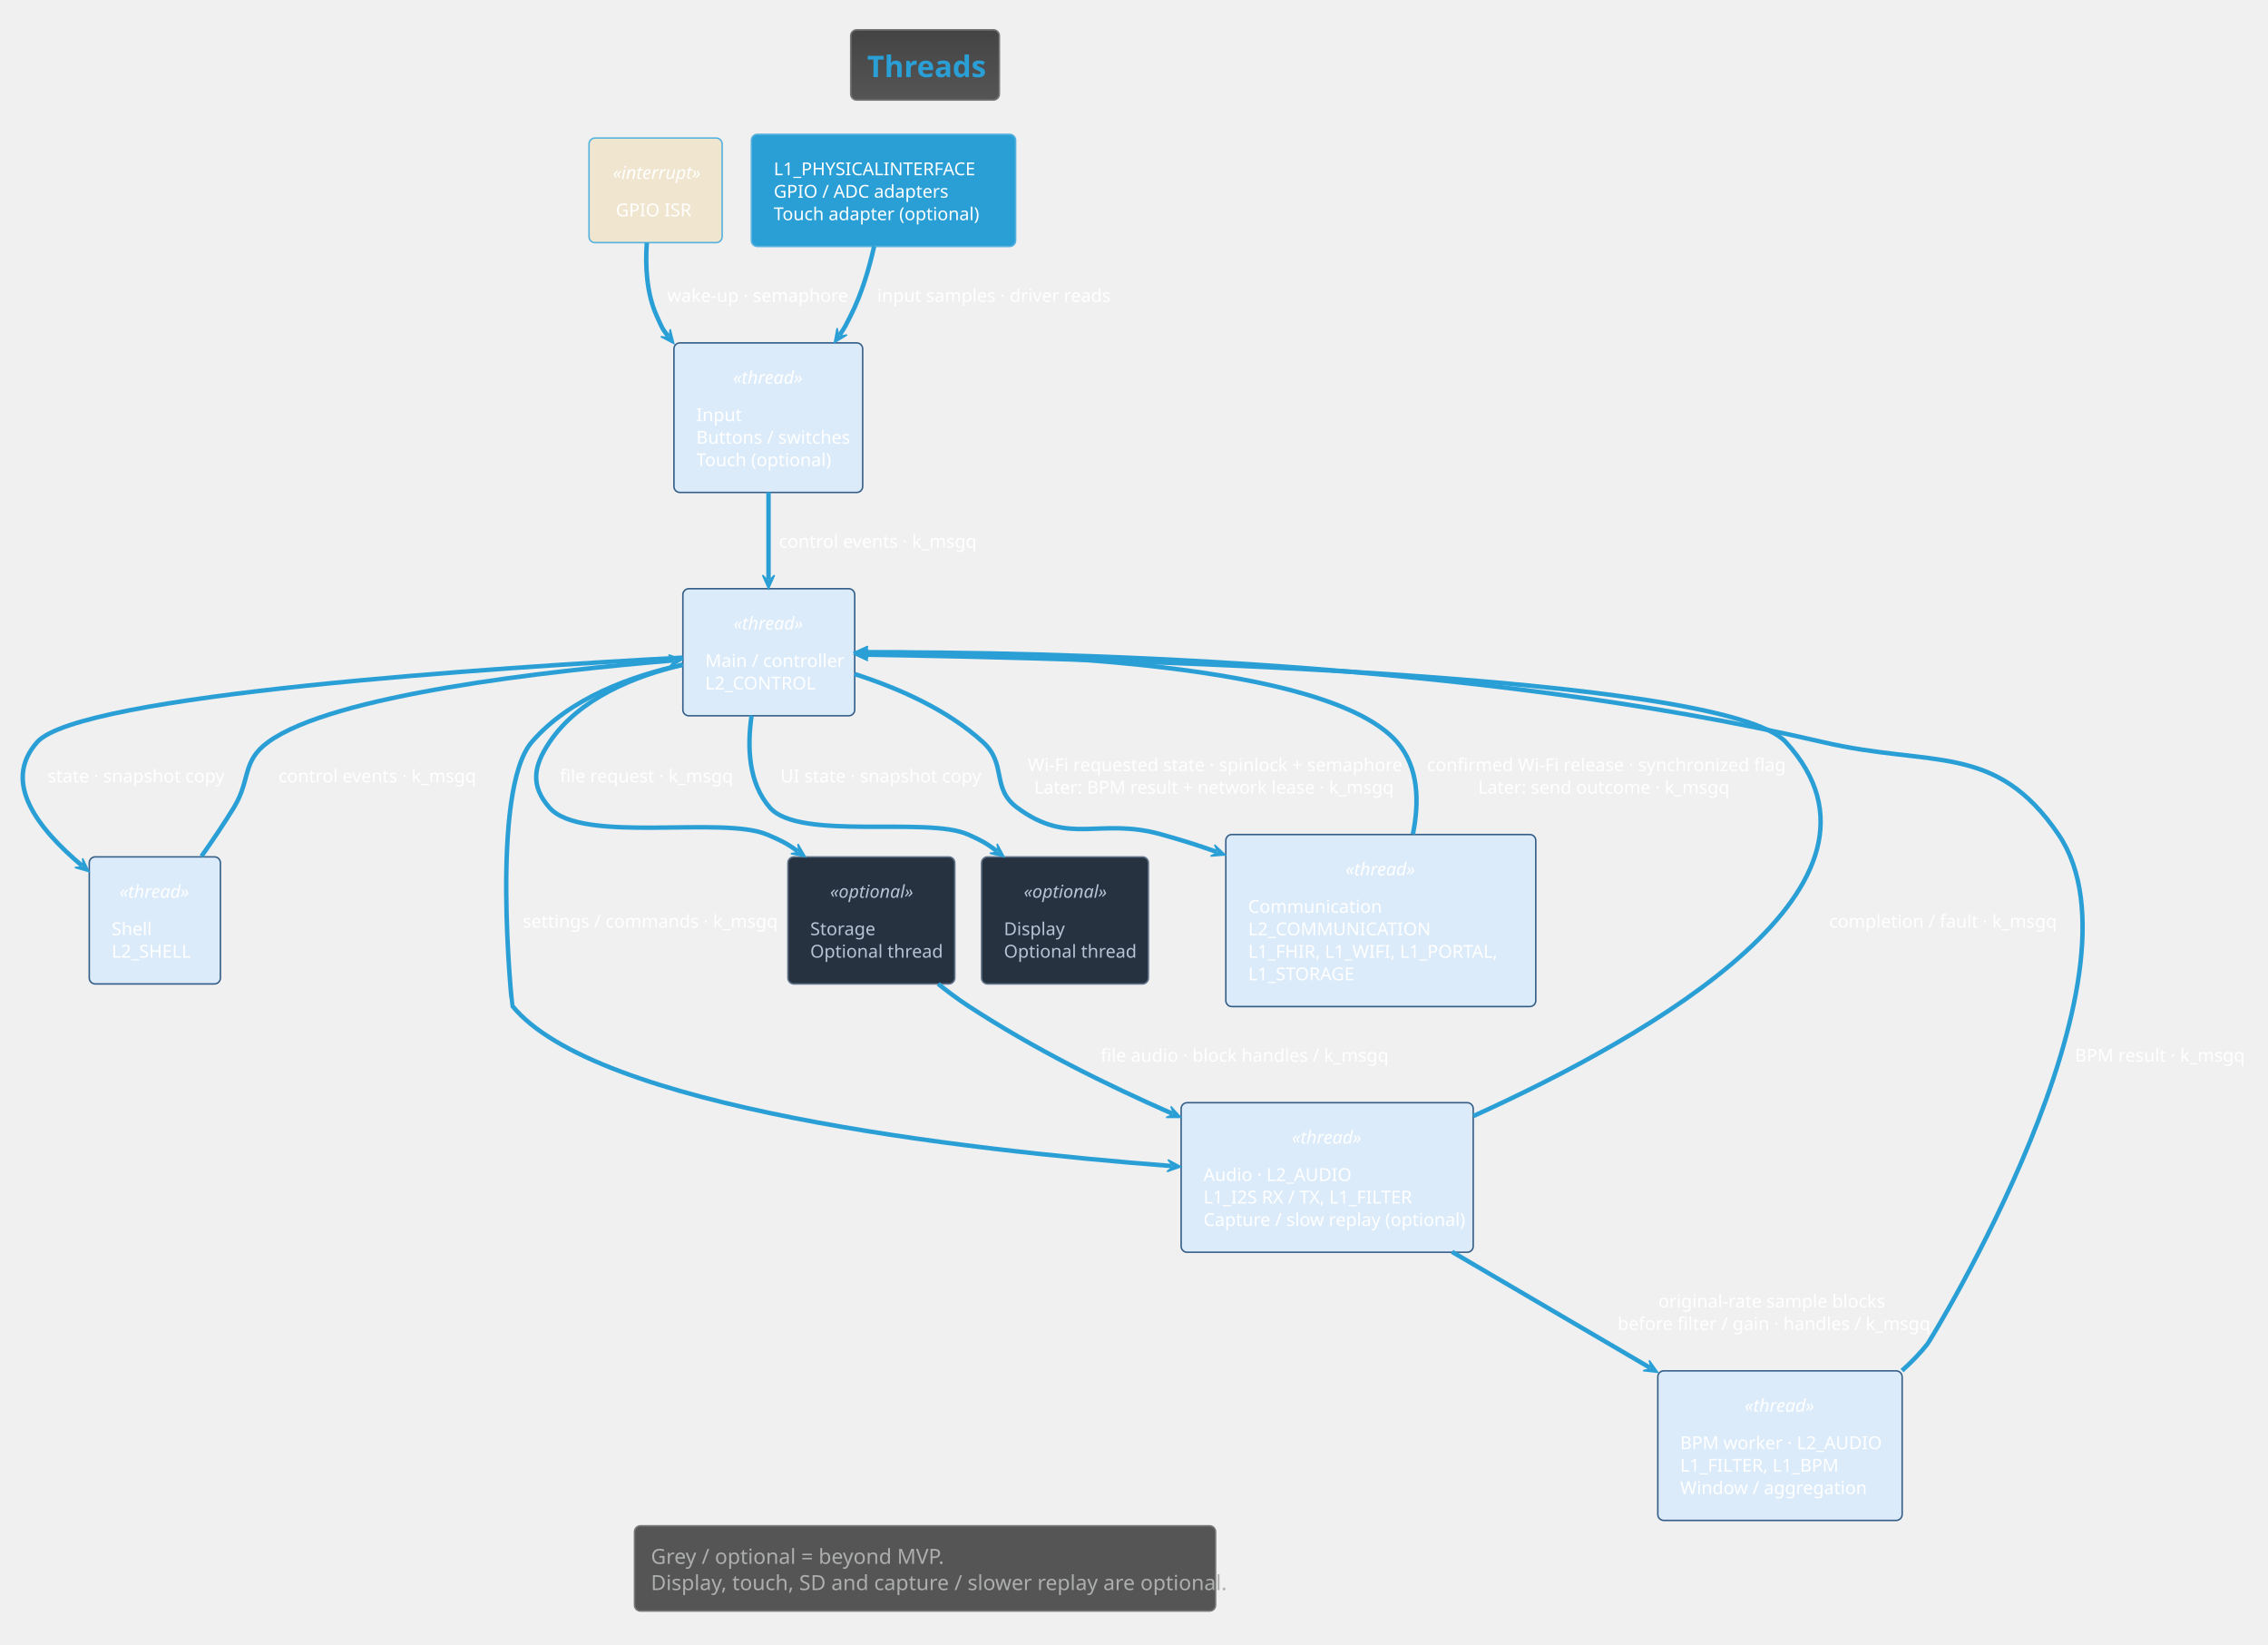
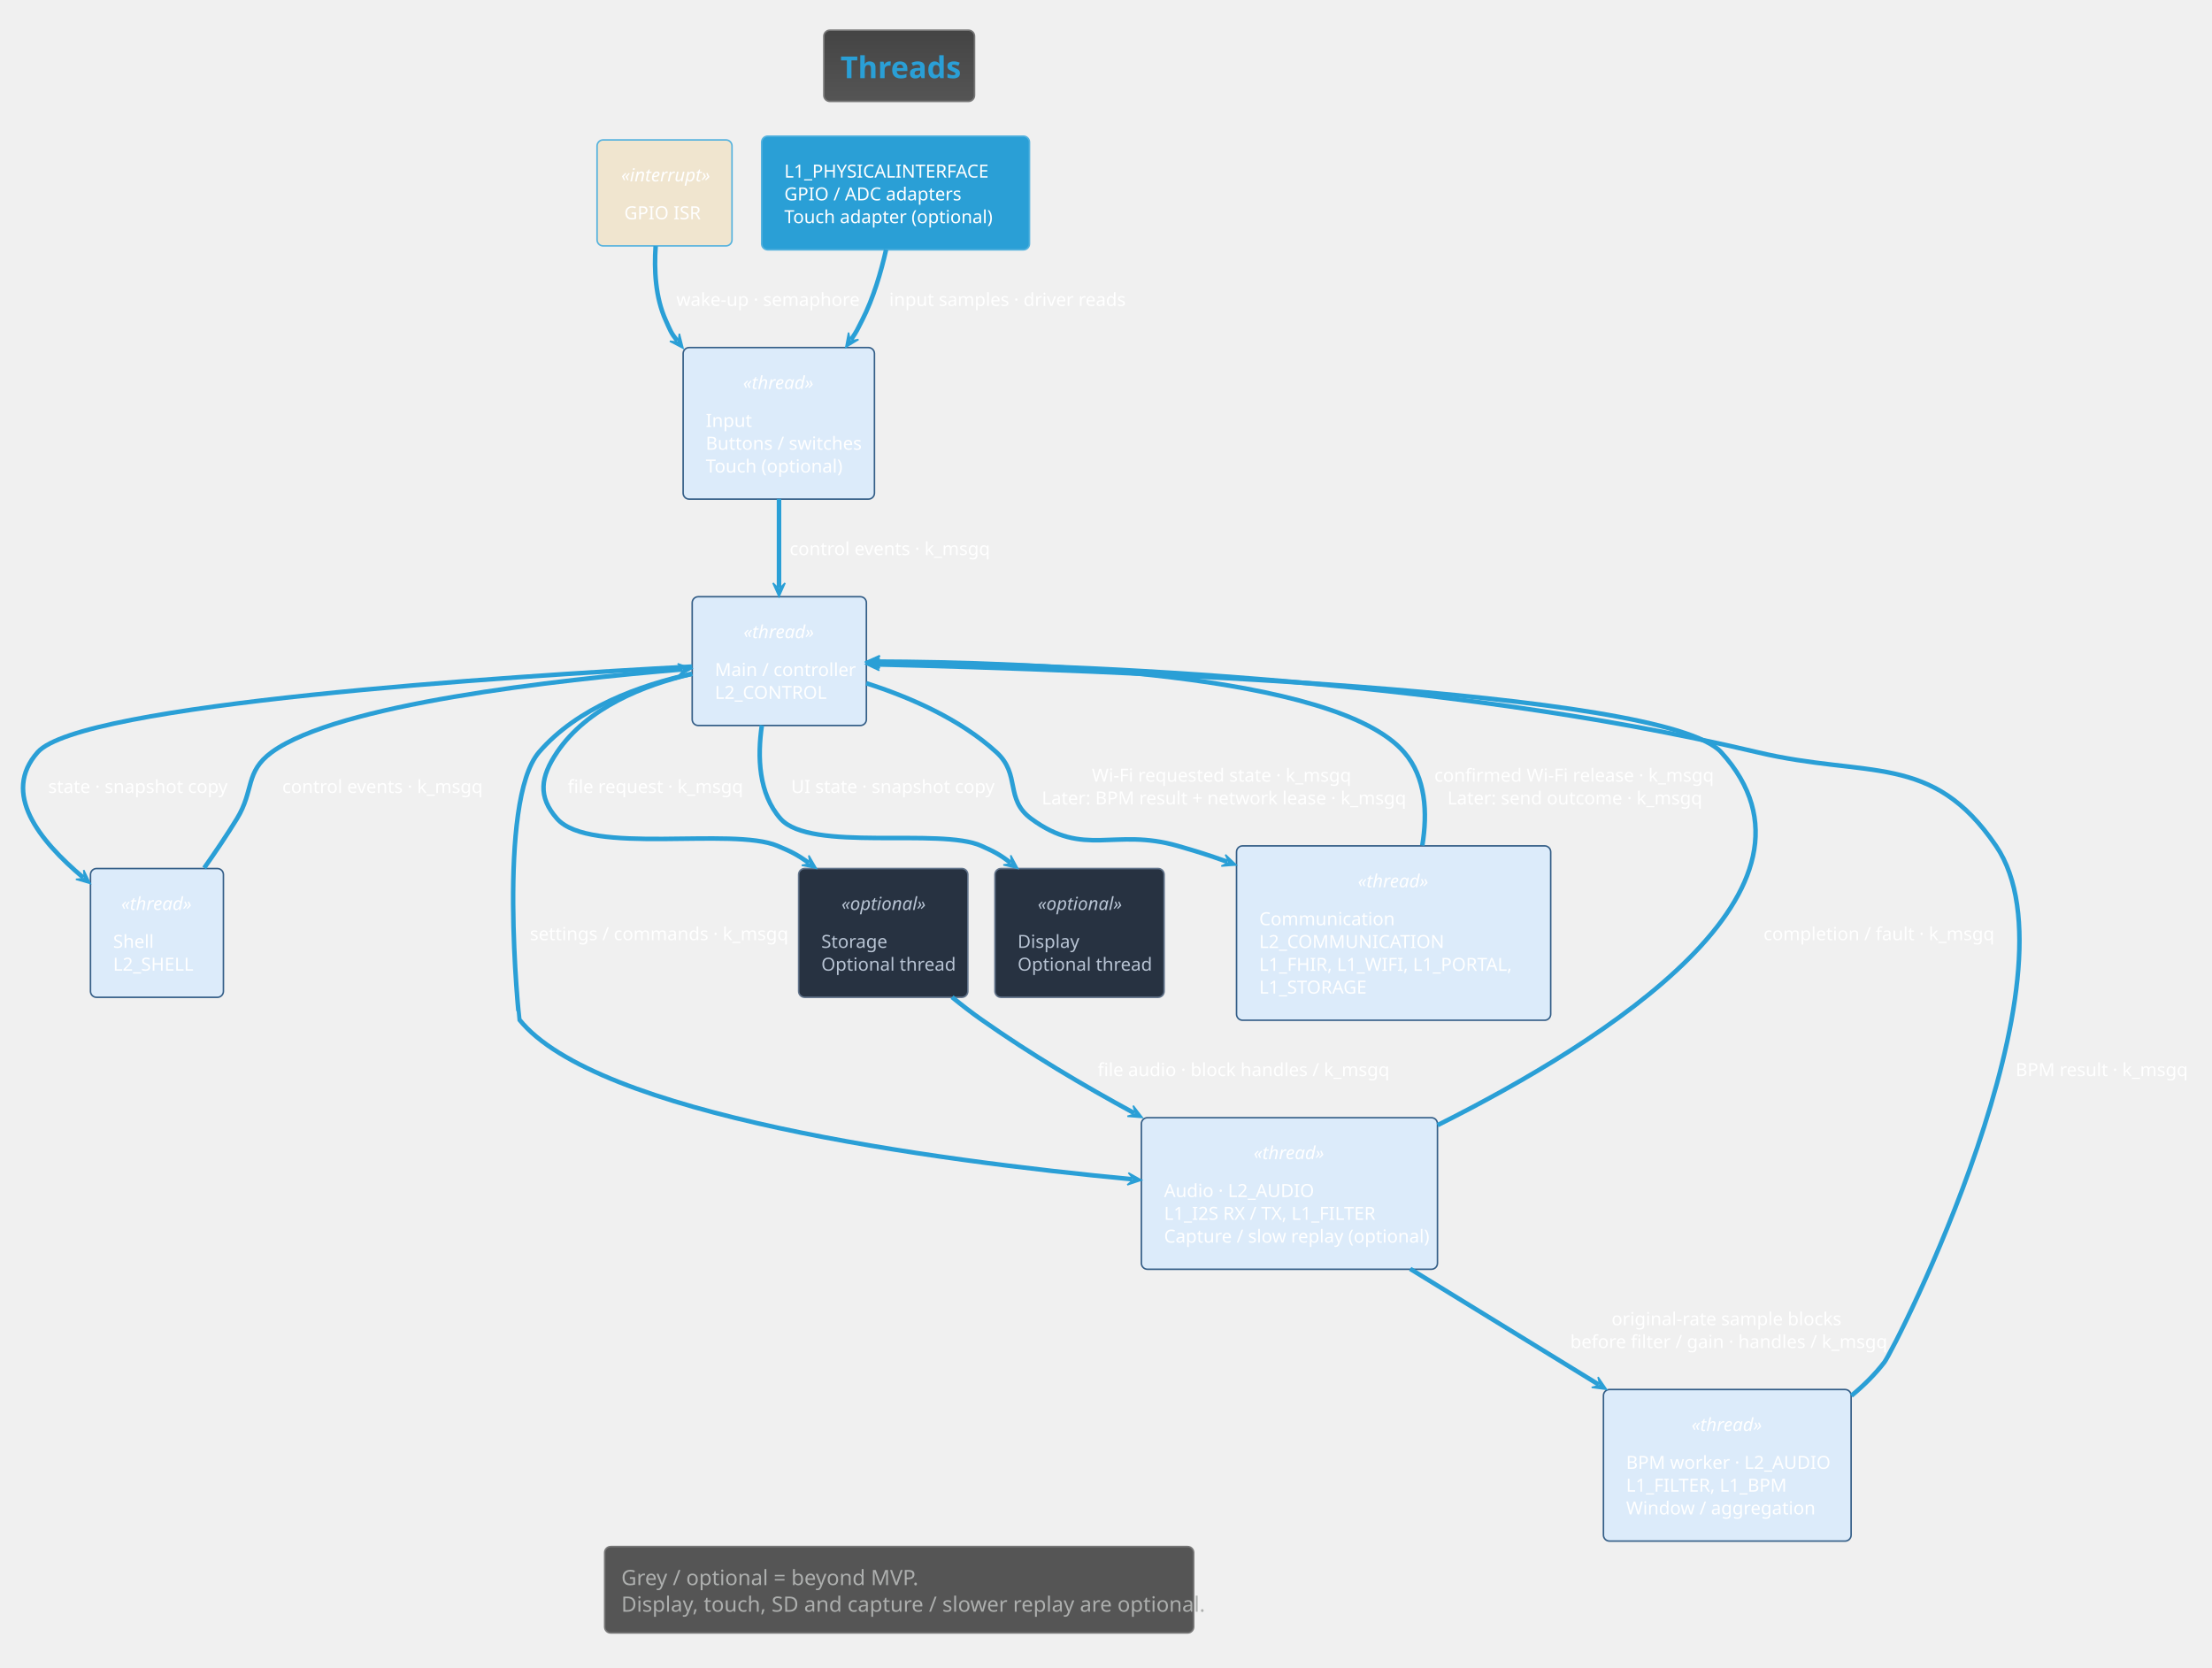
- <svg xmlns="http://www.w3.org/2000/svg" contentStyleType="text/css" data-diagram-type="DESCRIPTION" height="1150px" preserveAspectRatio="none" style="width:1586px;height:1150px;" version="1.1" viewBox="0 0 1586 1150" width="1586.458px" zoomAndPan="magnify">
+ <svg xmlns="http://www.w3.org/2000/svg" contentStyleType="text/css" data-diagram-type="DESCRIPTION" height="1150px" preserveAspectRatio="none" style="width:1526px;height:1150px;" version="1.1" viewBox="0 0 1526 1150" width="1526.042px" zoomAndPan="magnify">
  <defs>
-     <linearGradient id="guyvs589c5o0b0" x1="50%" x2="50%" y1="0%" y2="100%">
+     <linearGradient id="g1prpkh45wf9f0" x1="50%" x2="50%" y1="0%" y2="100%">
      <stop offset="0%" stop-color="#444444" />
      <stop offset="100%" stop-color="#555555" />
    </linearGradient>
  </defs>
  <g>
    <g class="title" data-source-line="16">
-       <rect fill="url(#guyvs589c5o0b0)" height="49.121" rx="4.167" ry="4.167" style="stroke:#777777;stroke-width:1.042;" width="103.961" x="594.894" y="20.833" />
-       <text fill="#2a9fd6" font-family="sans-serif" font-size="20.833" font-weight="bold" lengthAdjust="spacing" textLength="81.044" x="606.353" y="53.919">Threads</text>
+       <rect fill="url(#g1prpkh45wf9f0)" height="49.121" rx="4.167" ry="4.167" style="stroke:#777777;stroke-width:1.042;" width="103.961" x="568.332" y="20.833" />
+       <text fill="#2A9FD6" font-family="sans-serif" font-size="20.833" font-weight="bold" lengthAdjust="spacing" textLength="81.044" x="579.79" y="53.919">Threads</text>
    </g>
    <g class="entity" data-qualified-name="irq" data-source-line="23" id="ent0002">
-       <rect fill="#f0e5cf" height="73.112" rx="4.167" ry="4.167" style="stroke:#55b2de;stroke-width:1.042;" width="93.093" x="411.902" y="96.517" />
-       <text fill="#ffffff" font-family="sans-serif" font-size="12.5" font-style="italic" lengthAdjust="spacing" textLength="59.76" x="428.569" y="125.118">«interrupt»</text>
-       <text fill="#ffffff" font-family="sans-serif" font-size="12.5" lengthAdjust="spacing" textLength="55.566" x="430.665" y="151.257">GPIO ISR</text>
+       <rect fill="#F0E5CF" height="73.112" rx="4.167" ry="4.167" style="stroke:#55B2DE;stroke-width:1.042;" width="93.093" x="411.902" y="96.517" />
+       <text fill="#FFFFFF" font-family="sans-serif" font-size="12.5" font-style="italic" lengthAdjust="spacing" textLength="59.76" x="428.569" y="125.118">«interrupt»</text>
+       <text fill="#FFFFFF" font-family="sans-serif" font-size="12.5" lengthAdjust="spacing" textLength="55.566" x="430.665" y="151.257">GPIO ISR</text>
    </g>
    <g class="entity" data-qualified-name="adapters" data-source-line="24" id="ent0003">
-       <rect fill="#2a9fd6" height="78.418" rx="4.167" ry="4.167" style="stroke:#55b2de;stroke-width:1.042;" width="184.772" x="525.444" y="93.913" />
-       <text fill="#ffffff" font-family="sans-serif" font-size="12.5" lengthAdjust="spacing" textLength="153.522" x="541.069" y="122.514">L1_PHYSICALINTERFACE</text>
-       <text fill="#ffffff" font-family="sans-serif" font-size="12.5" lengthAdjust="spacing" textLength="120.184" x="541.069" y="138.237">GPIO / ADC adapters</text>
-       <text fill="#ffffff" font-family="sans-serif" font-size="12.5" lengthAdjust="spacing" textLength="136.194" x="541.069" y="153.959">Touch adapter (optional)</text>
+       <rect fill="#2A9FD6" height="78.418" rx="4.167" ry="4.167" style="stroke:#55B2DE;stroke-width:1.042;" width="184.772" x="525.444" y="93.913" />
+       <text fill="#FFFFFF" font-family="sans-serif" font-size="12.5" lengthAdjust="spacing" textLength="153.522" x="541.069" y="122.514">L1_PHYSICALINTERFACE</text>
+       <text fill="#FFFFFF" font-family="sans-serif" font-size="12.5" lengthAdjust="spacing" textLength="120.184" x="541.069" y="138.237">GPIO / ADC adapters</text>
+       <text fill="#FFFFFF" font-family="sans-serif" font-size="12.5" lengthAdjust="spacing" textLength="136.194" x="541.069" y="153.959">Touch adapter (optional)</text>
    </g>
    <g class="entity" data-qualified-name="inp" data-source-line="25" id="ent0004">
-       <rect fill="#dcebfa" height="104.557" rx="4.167" ry="4.167" style="stroke:#345e87;stroke-width:1.042;" width="131.988" x="471.277" y="239.746" />
-       <text fill="#ffffff" font-family="sans-serif" font-size="12.5" font-style="italic" lengthAdjust="spacing" textLength="49.347" x="512.598" y="268.347">«thread»</text>
-       <text fill="#ffffff" font-family="sans-serif" font-size="12.5" lengthAdjust="spacing" textLength="27.802" x="486.902" y="294.486">Input</text>
-       <text fill="#ffffff" font-family="sans-serif" font-size="12.5" lengthAdjust="spacing" textLength="100.739" x="486.902" y="310.209">Buttons / switches</text>
-       <text fill="#ffffff" font-family="sans-serif" font-size="12.5" lengthAdjust="spacing" textLength="90.326" x="486.902" y="325.932">Touch (optional)</text>
+       <rect fill="#DCEBFA" height="104.557" rx="4.167" ry="4.167" style="stroke:#345E87;stroke-width:1.042;" width="131.988" x="471.277" y="239.746" />
+       <text fill="#FFFFFF" font-family="sans-serif" font-size="12.5" font-style="italic" lengthAdjust="spacing" textLength="49.347" x="512.598" y="268.347">«thread»</text>
+       <text fill="#FFFFFF" font-family="sans-serif" font-size="12.5" lengthAdjust="spacing" textLength="27.802" x="486.902" y="294.486">Input</text>
+       <text fill="#FFFFFF" font-family="sans-serif" font-size="12.5" lengthAdjust="spacing" textLength="100.739" x="486.902" y="310.209">Buttons / switches</text>
+       <text fill="#FFFFFF" font-family="sans-serif" font-size="12.5" lengthAdjust="spacing" textLength="90.326" x="486.902" y="325.932">Touch (optional)</text>
    </g>
    <g class="entity" data-qualified-name="shell" data-source-line="26" id="ent0005">
-       <rect fill="#dcebfa" height="88.835" rx="4.167" ry="4.167" style="stroke:#345e87;stroke-width:1.042;" width="91.711" x="62.423" y="599.121" />
-       <text fill="#ffffff" font-family="sans-serif" font-size="12.5" font-style="italic" lengthAdjust="spacing" textLength="49.347" x="83.605" y="627.722">«thread»</text>
-       <text fill="#ffffff" font-family="sans-serif" font-size="12.5" lengthAdjust="spacing" textLength="27.795" x="78.048" y="653.861">Shell</text>
-       <text fill="#ffffff" font-family="sans-serif" font-size="12.5" lengthAdjust="spacing" textLength="60.461" x="78.048" y="669.584">L2_SHELL</text>
+       <rect fill="#DCEBFA" height="88.835" rx="4.167" ry="4.167" style="stroke:#345E87;stroke-width:1.042;" width="91.711" x="62.423" y="599.121" />
+       <text fill="#FFFFFF" font-family="sans-serif" font-size="12.5" font-style="italic" lengthAdjust="spacing" textLength="49.347" x="83.605" y="627.722">«thread»</text>
+       <text fill="#FFFFFF" font-family="sans-serif" font-size="12.5" lengthAdjust="spacing" textLength="27.795" x="78.048" y="653.861">Shell</text>
+       <text fill="#FFFFFF" font-family="sans-serif" font-size="12.5" lengthAdjust="spacing" textLength="60.461" x="78.048" y="669.584">L2_SHELL</text>
    </g>
    <g class="entity" data-qualified-name="ctl" data-source-line="27" id="ent0006">
-       <rect fill="#dcebfa" height="88.835" rx="4.167" ry="4.167" style="stroke:#345e87;stroke-width:1.042;" width="120.172" x="477.527" y="411.621" />
-       <text fill="#ffffff" font-family="sans-serif" font-size="12.5" font-style="italic" lengthAdjust="spacing" textLength="49.347" x="512.94" y="440.222">«thread»</text>
-       <text fill="#ffffff" font-family="sans-serif" font-size="12.5" lengthAdjust="spacing" textLength="88.922" x="493.152" y="466.361">Main / controller</text>
-       <text fill="#ffffff" font-family="sans-serif" font-size="12.5" lengthAdjust="spacing" textLength="81.97" x="493.152" y="482.084">L2_CONTROL</text>
+       <rect fill="#DCEBFA" height="88.835" rx="4.167" ry="4.167" style="stroke:#345E87;stroke-width:1.042;" width="120.172" x="477.527" y="411.621" />
+       <text fill="#FFFFFF" font-family="sans-serif" font-size="12.5" font-style="italic" lengthAdjust="spacing" textLength="49.347" x="512.94" y="440.222">«thread»</text>
+       <text fill="#FFFFFF" font-family="sans-serif" font-size="12.5" lengthAdjust="spacing" textLength="88.922" x="493.152" y="466.361">Main / controller</text>
+       <text fill="#FFFFFF" font-family="sans-serif" font-size="12.5" lengthAdjust="spacing" textLength="81.97" x="493.152" y="482.084">L2_CONTROL</text>
    </g>
    <g class="entity" data-qualified-name="audio" data-source-line="28" id="ent0007">
-       <rect fill="#dcebfa" height="104.557" rx="4.167" ry="4.167" style="stroke:#345e87;stroke-width:1.042;" width="204.248" x="825.965" y="770.996" />
-       <text fill="#ffffff" font-family="sans-serif" font-size="12.5" font-style="italic" lengthAdjust="spacing" textLength="49.347" x="903.415" y="799.597">«thread»</text>
-       <text fill="#ffffff" font-family="sans-serif" font-size="12.5" lengthAdjust="spacing" textLength="103.522" x="841.59" y="825.736">Audio · L2_AUDIO</text>
-       <text fill="#ffffff" font-family="sans-serif" font-size="12.5" lengthAdjust="spacing" textLength="157.709" x="841.59" y="841.459">L1_I2S RX / TX, L1_FILTER</text>
-       <text fill="#ffffff" font-family="sans-serif" font-size="12.5" lengthAdjust="spacing" textLength="172.998" x="841.59" y="857.182">Capture / slow replay (optional)</text>
+       <rect fill="#DCEBFA" height="104.557" rx="4.167" ry="4.167" style="stroke:#345E87;stroke-width:1.042;" width="204.248" x="787.423" y="770.996" />
+       <text fill="#FFFFFF" font-family="sans-serif" font-size="12.5" font-style="italic" lengthAdjust="spacing" textLength="49.347" x="864.873" y="799.597">«thread»</text>
+       <text fill="#FFFFFF" font-family="sans-serif" font-size="12.5" lengthAdjust="spacing" textLength="103.522" x="803.048" y="825.736">Audio · L2_AUDIO</text>
+       <text fill="#FFFFFF" font-family="sans-serif" font-size="12.5" lengthAdjust="spacing" textLength="157.709" x="803.048" y="841.459">L1_I2S RX / TX, L1_FILTER</text>
+       <text fill="#FFFFFF" font-family="sans-serif" font-size="12.5" lengthAdjust="spacing" textLength="172.998" x="803.048" y="857.182">Capture / slow replay (optional)</text>
    </g>
    <g class="entity" data-qualified-name="bpm" data-source-line="29" id="ent0008">
-       <rect fill="#dcebfa" height="104.557" rx="4.167" ry="4.167" style="stroke:#345e87;stroke-width:1.042;" width="170.868" x="1159.298" y="958.496" />
-       <text fill="#ffffff" font-family="sans-serif" font-size="12.5" font-style="italic" lengthAdjust="spacing" textLength="49.347" x="1220.058" y="987.097">«thread»</text>
-       <text fill="#ffffff" font-family="sans-serif" font-size="12.5" lengthAdjust="spacing" textLength="139.618" x="1174.923" y="1013.236">BPM worker · L2_AUDIO</text>
-       <text fill="#ffffff" font-family="sans-serif" font-size="12.5" lengthAdjust="spacing" textLength="118.805" x="1174.923" y="1028.959">L1_FILTER, L1_BPM</text>
-       <text fill="#ffffff" font-family="sans-serif" font-size="12.5" lengthAdjust="spacing" textLength="120.904" x="1174.923" y="1044.682">Window / aggregation</text>
+       <rect fill="#DCEBFA" height="104.557" rx="4.167" ry="4.167" style="stroke:#345E87;stroke-width:1.042;" width="170.868" x="1106.173" y="958.496" />
+       <text fill="#FFFFFF" font-family="sans-serif" font-size="12.5" font-style="italic" lengthAdjust="spacing" textLength="49.347" x="1166.933" y="987.097">«thread»</text>
+       <text fill="#FFFFFF" font-family="sans-serif" font-size="12.5" lengthAdjust="spacing" textLength="139.618" x="1121.798" y="1013.236">BPM worker · L2_AUDIO</text>
+       <text fill="#FFFFFF" font-family="sans-serif" font-size="12.5" lengthAdjust="spacing" textLength="118.805" x="1121.798" y="1028.959">L1_FILTER, L1_BPM</text>
+       <text fill="#FFFFFF" font-family="sans-serif" font-size="12.5" lengthAdjust="spacing" textLength="120.904" x="1121.798" y="1044.682">Window / aggregation</text>
    </g>
    <g class="entity" data-qualified-name="storage" data-source-line="30" id="ent0009">
-       <rect fill="#273241" height="88.835" rx="4.167" ry="4.167" style="stroke:#61738a;stroke-width:1.042;" width="116.724" x="550.965" y="599.121" />
-       <text fill="#b8c4d4" font-family="sans-serif" font-size="12.5" font-style="italic" lengthAdjust="spacing" textLength="57.69" x="580.481" y="627.722">«optional»</text>
-       <text fill="#b8c4d4" font-family="sans-serif" font-size="12.5" lengthAdjust="spacing" textLength="43.781" x="566.59" y="653.861">Storage</text>
-       <text fill="#b8c4d4" font-family="sans-serif" font-size="12.5" lengthAdjust="spacing" textLength="85.474" x="566.59" y="669.584">Optional thread</text>
+       <rect fill="#273241" height="88.835" rx="4.167" ry="4.167" style="stroke:#61738A;stroke-width:1.042;" width="116.724" x="550.965" y="599.121" />
+       <text fill="#B8C4D4" font-family="sans-serif" font-size="12.5" font-style="italic" lengthAdjust="spacing" textLength="57.69" x="580.481" y="627.722">«optional»</text>
+       <text fill="#B8C4D4" font-family="sans-serif" font-size="12.5" lengthAdjust="spacing" textLength="43.781" x="566.59" y="653.861">Storage</text>
+       <text fill="#B8C4D4" font-family="sans-serif" font-size="12.5" lengthAdjust="spacing" textLength="85.474" x="566.59" y="669.584">Optional thread</text>
    </g>
    <g class="entity" data-qualified-name="display" data-source-line="31" id="ent0010">
-       <rect fill="#273241" height="88.835" rx="4.167" ry="4.167" style="stroke:#61738a;stroke-width:1.042;" width="116.724" x="686.381" y="599.121" />
-       <text fill="#b8c4d4" font-family="sans-serif" font-size="12.5" font-style="italic" lengthAdjust="spacing" textLength="57.69" x="715.898" y="627.722">«optional»</text>
-       <text fill="#b8c4d4" font-family="sans-serif" font-size="12.5" lengthAdjust="spacing" textLength="40.985" x="702.006" y="653.861">Display</text>
-       <text fill="#b8c4d4" font-family="sans-serif" font-size="12.5" lengthAdjust="spacing" textLength="85.474" x="702.006" y="669.584">Optional thread</text>
+       <rect fill="#273241" height="88.835" rx="4.167" ry="4.167" style="stroke:#61738A;stroke-width:1.042;" width="116.724" x="686.381" y="599.121" />
+       <text fill="#B8C4D4" font-family="sans-serif" font-size="12.5" font-style="italic" lengthAdjust="spacing" textLength="57.69" x="715.898" y="627.722">«optional»</text>
+       <text fill="#B8C4D4" font-family="sans-serif" font-size="12.5" lengthAdjust="spacing" textLength="40.985" x="702.006" y="653.861">Display</text>
+       <text fill="#B8C4D4" font-family="sans-serif" font-size="12.5" lengthAdjust="spacing" textLength="85.474" x="702.006" y="669.584">Optional thread</text>
    </g>
    <g class="entity" data-qualified-name="net" data-source-line="32" id="ent0011">
-       <rect fill="#dcebfa" height="120.28" rx="4.167" ry="4.167" style="stroke:#345e87;stroke-width:1.042;" width="216.736" x="857.215" y="583.496" />
-       <text fill="#ffffff" font-family="sans-serif" font-size="12.5" font-style="italic" lengthAdjust="spacing" textLength="49.347" x="940.909" y="612.097">«thread»</text>
-       <text fill="#ffffff" font-family="sans-serif" font-size="12.5" lengthAdjust="spacing" textLength="86.841" x="872.84" y="638.236">Communication</text>
-       <text fill="#ffffff" font-family="sans-serif" font-size="12.5" lengthAdjust="spacing" textLength="129.181" x="872.84" y="653.959">L2_COMMUNICATION</text>
-       <text fill="#ffffff" font-family="sans-serif" font-size="12.5" lengthAdjust="spacing" textLength="185.486" x="872.84" y="669.682">L1_FHIR, L1_WIFI, L1_PORTAL,</text>
-       <text fill="#ffffff" font-family="sans-serif" font-size="12.5" lengthAdjust="spacing" textLength="81.976" x="872.84" y="685.404">L1_STORAGE</text>
+       <rect fill="#DCEBFA" height="120.28" rx="4.167" ry="4.167" style="stroke:#345E87;stroke-width:1.042;" width="216.736" x="853.048" y="583.496" />
+       <text fill="#FFFFFF" font-family="sans-serif" font-size="12.5" font-style="italic" lengthAdjust="spacing" textLength="49.347" x="936.742" y="612.097">«thread»</text>
+       <text fill="#FFFFFF" font-family="sans-serif" font-size="12.5" lengthAdjust="spacing" textLength="86.841" x="868.673" y="638.236">Communication</text>
+       <text fill="#FFFFFF" font-family="sans-serif" font-size="12.5" lengthAdjust="spacing" textLength="129.181" x="868.673" y="653.959">L2_COMMUNICATION</text>
+       <text fill="#FFFFFF" font-family="sans-serif" font-size="12.5" lengthAdjust="spacing" textLength="185.486" x="868.673" y="669.682">L1_FHIR, L1_WIFI, L1_PORTAL,</text>
+       <text fill="#FFFFFF" font-family="sans-serif" font-size="12.5" lengthAdjust="spacing" textLength="81.976" x="868.673" y="685.404">L1_STORAGE</text>
    </g>
    <g class="link" data-entity-1="ent0002" data-entity-2="ent0004" data-link-type="dependency" id="lnk12">
-       <polygon fill="#2a9fd6" points="471.2,240.156,468.66,230.216,467.972,236.069,462.12,235.381,471.2,240.156" style="stroke:#2a9fd6;stroke-width:1.042;" />
-       <path d="M452.313,169.722 C451.168,186.03 452.108,205.187 459.298,220.996 C462.385,227.784 462.614,229.282 467.327,235.251" fill="none" style="stroke:#2a9fd6;stroke-width:3.125;" />
-       <text fill="#ffffff" font-family="sans-serif" font-size="12.5" lengthAdjust="spacing" textLength="120.892" x="466.589" y="211.055">wake-up · semaphore</text>
+       <polygon fill="#2A9FD6" points="471.2,240.156,468.66,230.216,467.972,236.069,462.12,235.381,471.2,240.156" style="stroke:#2A9FD6;stroke-width:1.042;" />
+       <path d="M452.313,169.722 C451.168,186.03 452.108,205.187 459.298,220.996 C462.385,227.784 462.614,229.282 467.327,235.251" fill="none" style="stroke:#2A9FD6;stroke-width:3.125;" />
+       <text fill="#FFFFFF" font-family="sans-serif" font-size="12.5" lengthAdjust="spacing" textLength="120.892" x="466.589" y="211.055">wake-up · semaphore</text>
    </g>
    <g class="link" data-entity-1="ent0003" data-entity-2="ent0004" data-link-type="dependency" id="lnk13">
-       <polygon fill="#2a9fd6" points="583.483,239.509,592.254,234.186,586.454,235.231,585.409,229.432,583.483,239.509" style="stroke:#2a9fd6;stroke-width:1.042;" />
-       <path d="M611.303,172.126 C607.765,187.821 602.461,205.84 594.715,220.996 C591.504,227.278 591.217,228.374 587.049,234.376" fill="none" style="stroke:#2a9fd6;stroke-width:3.125;" />
-       <text fill="#ffffff" font-family="sans-serif" font-size="12.5" lengthAdjust="spacing" textLength="154.23" x="613.465" y="211.055">input samples · driver reads</text>
+       <polygon fill="#2A9FD6" points="583.483,239.509,592.254,234.186,586.454,235.231,585.409,229.432,583.483,239.509" style="stroke:#2A9FD6;stroke-width:1.042;" />
+       <path d="M611.303,172.126 C607.765,187.821 602.461,205.84 594.715,220.996 C591.504,227.278 591.217,228.374 587.049,234.376" fill="none" style="stroke:#2A9FD6;stroke-width:3.125;" />
+       <text fill="#FFFFFF" font-family="sans-serif" font-size="12.5" lengthAdjust="spacing" textLength="154.23" x="613.465" y="211.055">input samples · driver reads</text>
    </g>
    <g class="link" data-entity-1="ent0004" data-entity-2="ent0006" data-link-type="dependency" id="lnk14">
-       <polygon fill="#2a9fd6" points="537.423,411.549,541.59,402.174,537.423,406.341,533.256,402.174,537.423,411.549" style="stroke:#2a9fd6;stroke-width:1.042;" />
-       <path d="M537.423,344.122 C537.423,365.811 537.423,384.553 537.423,405.299" fill="none" style="stroke:#2a9fd6;stroke-width:3.125;" />
-       <text fill="#ffffff" font-family="sans-serif" font-size="12.5" lengthAdjust="spacing" textLength="132.696" x="544.715" y="382.93">control events · k_msgq</text>
+       <polygon fill="#2A9FD6" points="537.423,411.549,541.59,402.174,537.423,406.341,533.256,402.174,537.423,411.549" style="stroke:#2A9FD6;stroke-width:1.042;" />
+       <path d="M537.423,344.122 C537.423,365.811 537.423,384.553 537.423,405.299" fill="none" style="stroke:#2A9FD6;stroke-width:3.125;" />
+       <text fill="#FFFFFF" font-family="sans-serif" font-size="12.5" lengthAdjust="spacing" textLength="132.696" x="544.715" y="382.93">control events · k_msgq</text>
    </g>
    <g class="link" data-entity-1="ent0005" data-entity-2="ent0006" data-link-type="dependency" id="lnk15">
-       <polygon fill="#2a9fd6" points="477.229,461.218,467.541,457.842,472.038,461.649,468.231,466.147,477.229,461.218" style="stroke:#2a9fd6;stroke-width:1.042;" />
-       <path d="M140.856,598.735 C148.566,587.83 156.551,576.023 163.464,564.746 C175.479,545.15 168.88,532.495 187.423,518.913 C232.601,485.82 383.42,469.015 471,461.736" fill="none" style="stroke:#2a9fd6;stroke-width:3.125;" />
-       <text fill="#ffffff" font-family="sans-serif" font-size="12.5" lengthAdjust="spacing" textLength="132.696" x="194.714" y="546.993">control events · k_msgq</text>
+       <polygon fill="#2A9FD6" points="477.229,461.218,467.541,457.842,472.038,461.649,468.231,466.147,477.229,461.218" style="stroke:#2A9FD6;stroke-width:1.042;" />
+       <path d="M140.856,598.735 C148.566,587.83 156.551,576.023 163.464,564.746 C175.479,545.15 168.88,532.495 187.423,518.913 C232.601,485.82 383.42,469.015 471,461.736" fill="none" style="stroke:#2A9FD6;stroke-width:3.125;" />
+       <text fill="#FFFFFF" font-family="sans-serif" font-size="12.5" lengthAdjust="spacing" textLength="132.696" x="194.714" y="546.993">control events · k_msgq</text>
    </g>
    <g class="link" data-entity-1="ent0006" data-entity-2="ent0005" data-link-type="dependency" id="lnk16">
-       <polygon fill="#2a9fd6" points="62.233,609.419,57.755,600.189,58.252,606.06,52.381,606.558,62.233,609.419" style="stroke:#2a9fd6;stroke-width:1.042;" />
-       <path d="M477.521,459.805 C348.898,466.583 55.514,485.567 25.965,518.913 C0.94,547.153 26.729,579.465 57.456,605.389" fill="none" style="stroke:#2a9fd6;stroke-width:3.125;" />
-       <text fill="#ffffff" font-family="sans-serif" font-size="12.5" lengthAdjust="spacing" textLength="118.817" x="33.256" y="546.993">state · snapshot copy</text>
+       <polygon fill="#2A9FD6" points="62.233,609.419,57.755,600.189,58.252,606.06,52.381,606.558,62.233,609.419" style="stroke:#2A9FD6;stroke-width:1.042;" />
+       <path d="M477.521,459.805 C348.898,466.583 55.514,485.567 25.965,518.913 C0.94,547.153 26.729,579.465 57.456,605.389" fill="none" style="stroke:#2A9FD6;stroke-width:3.125;" />
+       <text fill="#FFFFFF" font-family="sans-serif" font-size="12.5" lengthAdjust="spacing" textLength="118.817" x="33.256" y="546.993">state · snapshot copy</text>
    </g>
    <g class="link" data-entity-1="ent0006" data-entity-2="ent0007" data-link-type="dependency" id="lnk17">
-       <polygon fill="#2a9fd6" points="825.76,815.774,816.734,810.897,820.567,815.372,816.091,819.206,825.76,815.774" style="stroke:#2a9fd6;stroke-width:1.042;" />
-       <path d="M477.483,464.745 C441.742,472.536 398.305,488.055 371.798,518.913 C342.674,552.817 357.997,702.969 358.256,703.288 C416.067,774.389 671.745,803.867 819.528,815.292" fill="none" style="stroke:#2a9fd6;stroke-width:3.125;" />
-       <text fill="#ffffff" font-family="sans-serif" font-size="12.5" lengthAdjust="spacing" textLength="169.507" x="365.548" y="648.556">settings / commands · k_msgq</text>
+       <polygon fill="#2A9FD6" points="787.421,814.076,778.482,809.042,782.236,813.584,777.694,817.338,787.421,814.076" style="stroke:#2A9FD6;stroke-width:1.042;" />
+       <path d="M477.483,464.745 C441.742,472.536 398.305,488.055 371.798,518.913 C342.675,552.816 357.999,702.967 358.256,703.288 C410.994,769.115 642.248,800.287 781.199,813.485" fill="none" style="stroke:#2A9FD6;stroke-width:3.125;" />
+       <text fill="#FFFFFF" font-family="sans-serif" font-size="12.5" lengthAdjust="spacing" textLength="169.507" x="365.548" y="648.556">settings / commands · k_msgq</text>
    </g>
    <g class="link" data-entity-1="ent0007" data-entity-2="ent0008" data-link-type="dependency" id="lnk18">
-       <polygon fill="#2a9fd6" points="1159.273,959.509,1153.288,951.177,1154.778,956.878,1149.077,958.368,1159.273,959.509" style="stroke:#2a9fd6;stroke-width:1.042;" />
-       <path d="M1015.417,875.278 C1060.269,901.54 1109.306,930.253 1153.879,956.351" fill="none" style="stroke:#2a9fd6;stroke-width:3.125;" />
-       <text fill="#ffffff" font-family="sans-serif" font-size="12.5" lengthAdjust="spacing" textLength="148.675" x="1159.667" y="914.181">original-rate sample blocks</text>
-       <text fill="#ffffff" font-family="sans-serif" font-size="12.5" lengthAdjust="spacing" textLength="205.664" x="1131.173" y="929.903">before filter / gain · handles / k_msgq</text>
+       <polygon fill="#2A9FD6" points="1108.254,958.387,1102.444,949.932,1103.815,955.663,1098.085,957.034,1108.254,958.387" style="stroke:#2A9FD6;stroke-width:1.042;" />
+       <path d="M972.851,875.278 C1015.027,901.165 1060.754,929.232 1102.928,955.118" fill="none" style="stroke:#2A9FD6;stroke-width:3.125;" />
+       <text fill="#FFFFFF" font-family="sans-serif" font-size="12.5" lengthAdjust="spacing" textLength="148.675" x="1111.75" y="914.181">original-rate sample blocks</text>
+       <text fill="#FFFFFF" font-family="sans-serif" font-size="12.5" lengthAdjust="spacing" textLength="205.664" x="1083.256" y="929.903">before filter / gain · handles / k_msgq</text>
    </g>
    <g class="link" data-entity-1="ent0008" data-entity-2="ent0006" data-link-type="dependency" id="lnk19">
-       <polygon fill="#2a9fd6" points="597.603,456.14,606.991,460.277,602.811,456.124,606.964,451.944,597.603,456.14" style="stroke:#2a9fd6;stroke-width:1.042;" />
-       <path d="M1330.063,958.325 C1336.538,952.544 1342.585,946.34 1347.84,939.746 C1349.441,937.736 1507.085,682.61 1439.506,583.496 C1395.24,518.573 1351.452,536.742 1274.923,518.913 C1028.4,461.479 730.81,455.717 603.853,456.121" fill="none" style="stroke:#2a9fd6;stroke-width:3.125;" />
-       <text fill="#ffffff" font-family="sans-serif" font-size="12.5" lengthAdjust="spacing" textLength="116.003" x="1450.965" y="742.306">BPM result · k_msgq</text>
+       <polygon fill="#2A9FD6" points="597.472,456.809,606.812,461.053,602.68,456.852,606.881,452.72,597.472,456.809" style="stroke:#2A9FD6;stroke-width:1.042;" />
+       <path d="M1277.205,962.811 C1285.623,955.858 1293.434,948.162 1299.923,939.746 C1307.254,930.238 1437.989,672.936 1377.006,583.496 C1332.74,518.573 1288.882,537.037 1212.423,518.913 C989.993,466.186 722.729,457.842 603.721,456.861" fill="none" style="stroke:#2A9FD6;stroke-width:3.125;" />
+       <text fill="#FFFFFF" font-family="sans-serif" font-size="12.5" lengthAdjust="spacing" textLength="116.003" x="1390.548" y="742.306">BPM result · k_msgq</text>
    </g>
    <g class="link" data-entity-1="ent0007" data-entity-2="ent0006" data-link-type="dependency" id="lnk20">
-       <polygon fill="#2a9fd6" points="597.599,457.627,606.909,461.937,602.806,457.707,607.036,453.605,597.599,457.627" style="stroke:#2a9fd6;stroke-width:1.042;" />
-       <path d="M1030.226,780.376 C1155.249,723.72 1339.755,618.048 1248.881,518.913 C1205.237,471.301 767.523,460.23 603.848,457.723" fill="none" style="stroke:#2a9fd6;stroke-width:3.125;" />
-       <text fill="#ffffff" font-family="sans-serif" font-size="12.5" lengthAdjust="spacing" textLength="149.371" x="1279.09" y="648.556">completion / fault · k_msgq</text>
+       <polygon fill="#2A9FD6" points="597.35,458.153,606.621,462.547,602.557,458.28,606.824,454.216,597.35,458.153" style="stroke:#2A9FD6;stroke-width:1.042;" />
+       <path d="M991.751,776.133 C1108.49,717.677 1272.924,612.954 1187.423,518.913 C1148.126,475.691 756.959,462.042 603.598,458.305" fill="none" style="stroke:#2A9FD6;stroke-width:3.125;" />
+       <text fill="#FFFFFF" font-family="sans-serif" font-size="12.5" lengthAdjust="spacing" textLength="149.371" x="1216.59" y="648.556">completion / fault · k_msgq</text>
    </g>
    <g class="link" data-entity-1="ent0006" data-entity-2="ent0009" data-link-type="dependency" id="lnk21">
-       <polygon fill="#2a9fd6" points="563.14,598.961,557.963,590.104,558.912,595.92,553.096,596.869,563.14,598.961" style="stroke:#2a9fd6;stroke-width:1.042;" />
-       <path d="M477.412,464.819 C443.997,472.617 405.056,488.116 384.298,518.913 C372.912,535.804 370.804,549.486 384.298,564.746 C406.855,590.255 505.029,570.208 536.381,583.496 C545.668,587.432 549.66,589.264 558.066,595.311" fill="none" style="stroke:#2a9fd6;stroke-width:3.125;" />
-       <text fill="#ffffff" font-family="sans-serif" font-size="12.5" lengthAdjust="spacing" textLength="116.022" x="391.589" y="546.993">file request · k_msgq</text>
+       <polygon fill="#2A9FD6" points="563.14,598.961,557.963,590.104,558.912,595.92,553.096,596.869,563.14,598.961" style="stroke:#2A9FD6;stroke-width:1.042;" />
+       <path d="M477.412,464.819 C443.997,472.617 405.056,488.116 384.298,518.913 C372.912,535.804 370.804,549.486 384.298,564.746 C406.855,590.255 505.029,570.208 536.381,583.496 C545.668,587.432 549.66,589.264 558.066,595.311" fill="none" style="stroke:#2A9FD6;stroke-width:3.125;" />
+       <text fill="#FFFFFF" font-family="sans-serif" font-size="12.5" lengthAdjust="spacing" textLength="116.022" x="391.589" y="546.993">file request · k_msgq</text>
    </g>
    <g class="link" data-entity-1="ent0009" data-entity-2="ent0007" data-link-type="dependency" id="lnk22">
-       <polygon fill="#2a9fd6" points="825.715,781.247,818.804,773.664,820.945,779.154,815.455,781.294,825.715,781.247" style="stroke:#2a9fd6;stroke-width:1.042;" />
-       <path d="M656.087,687.944 C662.882,693.41 669.965,698.688 677.006,703.288 C723.424,733.613 773.075,758.144 819.991,778.735" fill="none" style="stroke:#2a9fd6;stroke-width:3.125;" />
-       <text fill="#ffffff" font-family="sans-serif" font-size="12.5" lengthAdjust="spacing" textLength="191.773" x="769.715" y="742.306">file audio · block handles / k_msgq</text>
+       <polygon fill="#2A9FD6" points="788.007,770.854,781.762,762.715,783.432,768.366,777.78,770.035,788.007,770.854" style="stroke:#2A9FD6;stroke-width:1.042;" />
+       <path d="M656.761,687.811 C663.393,693.238 670.252,698.542 677.006,703.288 C711.757,727.709 746.482,748.271 782.516,767.868" fill="none" style="stroke:#2A9FD6;stroke-width:3.125;" />
+       <text fill="#FFFFFF" font-family="sans-serif" font-size="12.5" lengthAdjust="spacing" textLength="191.773" x="757.215" y="742.306">file audio · block handles / k_msgq</text>
    </g>
    <g class="link" data-entity-1="ent0006" data-entity-2="ent0010" data-link-type="dependency" id="lnk23">
-       <polygon fill="#2a9fd6" points="702.153,599.04,697.281,590.012,698.031,595.857,692.187,596.607,702.153,599.04" style="stroke:#2a9fd6;stroke-width:1.042;" />
-       <path d="M525.6,500.285 C522.403,522.127 523.294,547.552 538.465,564.746 C559.019,588.042 648.703,570.685 677.006,583.496 C685.803,587.478 689.365,589.163 697.207,595.22" fill="none" style="stroke:#2a9fd6;stroke-width:3.125;" />
-       <text fill="#ffffff" font-family="sans-serif" font-size="12.5" lengthAdjust="spacing" textLength="134.79" x="545.756" y="546.993">UI state · snapshot copy</text>
+       <polygon fill="#2A9FD6" points="702.153,599.04,697.281,590.012,698.031,595.857,692.187,596.607,702.153,599.04" style="stroke:#2A9FD6;stroke-width:1.042;" />
+       <path d="M525.6,500.285 C522.403,522.127 523.294,547.552 538.465,564.746 C559.019,588.042 648.703,570.685 677.006,583.496 C685.803,587.478 689.365,589.163 697.207,595.22" fill="none" style="stroke:#2A9FD6;stroke-width:3.125;" />
+       <text fill="#FFFFFF" font-family="sans-serif" font-size="12.5" lengthAdjust="spacing" textLength="134.79" x="545.756" y="546.993">UI state · snapshot copy</text>
    </g>
    <g class="link" data-entity-1="ent0006" data-entity-2="ent0011" data-link-type="dependency" id="lnk24">
-       <polygon fill="#2a9fd6" points="856.798,597.757,849.352,590.699,851.888,596.018,846.569,598.555,856.798,597.757" style="stroke:#2a9fd6;stroke-width:1.042;" />
-       <path d="M597.573,471.273 C627.369,480.807 662.256,495.911 687.423,518.913 C704.389,534.42 692.894,551.087 711.381,564.746 C748.117,591.887 768.468,571.084 812.423,583.496 C826.949,587.598 836.133,590.437 850.906,595.67" fill="none" style="stroke:#2a9fd6;stroke-width:3.125;" />
-       <text fill="#ffffff" font-family="sans-serif" font-size="12.5" lengthAdjust="spacing" textLength="251.843" x="718.673" y="539.181">Wi-Fi requested state · spinlock + semaphore</text>
-       <text fill="#ffffff" font-family="sans-serif" font-size="12.5" lengthAdjust="spacing" textLength="242.81" x="723.189" y="554.903">Later: BPM result + network lease · k_msgq</text>
+       <polygon fill="#2A9FD6" points="852.799,596.668,845.385,589.577,847.897,594.907,842.567,597.42,852.799,596.668" style="stroke:#2A9FD6;stroke-width:1.042;" />
+       <path d="M597.573,471.273 C627.369,480.807 662.256,495.911 687.423,518.913 C704.389,534.42 692.894,551.087 711.381,564.746 C748.117,591.887 768.526,570.879 812.423,583.496 C825.651,587.298 833.451,589.717 846.917,594.555" fill="none" style="stroke:#2A9FD6;stroke-width:3.125;" />
+       <text fill="#FFFFFF" font-family="sans-serif" font-size="12.5" lengthAdjust="spacing" textLength="173.669" x="753.243" y="539.181">Wi-Fi requested state · k_msgq</text>
+       <text fill="#FFFFFF" font-family="sans-serif" font-size="12.5" lengthAdjust="spacing" textLength="242.81" x="718.673" y="554.903">Later: BPM result + network lease · k_msgq</text>
    </g>
    <g class="link" data-entity-1="ent0011" data-entity-2="ent0006" data-link-type="dependency" id="lnk25">
-       <polygon fill="#2a9fd6" points="597.433,456.146,606.808,460.312,602.641,456.146,606.808,451.979,597.433,456.146" style="stroke:#2a9fd6;stroke-width:1.042;" />
-       <path d="M988.025,583.246 C992.587,560.712 992.111,536.296 977.006,518.913 C928.541,463.135 712.307,456.142 603.683,456.146" fill="none" style="stroke:#2a9fd6;stroke-width:3.125;" />
-       <text fill="#ffffff" font-family="sans-serif" font-size="12.5" lengthAdjust="spacing" textLength="240.363" x="997.84" y="539.181">confirmed Wi-Fi release · synchronized flag</text>
-       <text fill="#ffffff" font-family="sans-serif" font-size="12.5" lengthAdjust="spacing" textLength="168.835" x="1033.603" y="554.903">Later: send outcome · k_msgq</text>
+       <polygon fill="#2A9FD6" points="597.562,456.334,606.923,460.531,602.77,456.351,606.95,452.198,597.562,456.334" style="stroke:#2A9FD6;stroke-width:1.042;" />
+       <path d="M981.204,583.221 C984.91,560.684 983.716,536.272 968.673,518.913 C921.367,464.322 710.843,456.711 603.811,456.354" fill="none" style="stroke:#2A9FD6;stroke-width:3.125;" />
+       <text fill="#FFFFFF" font-family="sans-serif" font-size="12.5" lengthAdjust="spacing" textLength="186.853" x="989.506" y="539.181">confirmed Wi-Fi release · k_msgq</text>
+       <text fill="#FFFFFF" font-family="sans-serif" font-size="12.5" lengthAdjust="spacing" textLength="168.835" x="998.515" y="554.903">Later: send outcome · k_msgq</text>
    </g>
    <g class="legend" data-source-line="47">
-       <rect fill="#555555" height="59.603" rx="4.167" ry="4.167" style="stroke:#777777;stroke-width:1.042;" width="406.334" x="443.708" y="1066.829" />
-       <text fill="#adafae" font-family="sans-serif" font-size="14.583" lengthAdjust="spacing" textLength="199.011" x="455.166" y="1093.427">Grey / optional = beyond MVP.</text>
-       <text fill="#adafae" font-family="sans-serif" font-size="14.583" lengthAdjust="spacing" textLength="383.418" x="455.166" y="1111.77">Display, touch, SD and capture / slower replay are optional.</text>
+       <rect fill="#555555" height="59.603" rx="4.167" ry="4.167" style="stroke:#777777;stroke-width:1.042;" width="406.334" x="417.145" y="1066.829" />
+       <text fill="#ADAFAE" font-family="sans-serif" font-size="14.583" lengthAdjust="spacing" textLength="199.011" x="428.604" y="1093.427">Grey / optional = beyond MVP.</text>
+       <text fill="#ADAFAE" font-family="sans-serif" font-size="14.583" lengthAdjust="spacing" textLength="383.418" x="428.604" y="1111.77">Display, touch, SD and capture / slower replay are optional.</text>
    </g>
  </g>
</svg>
